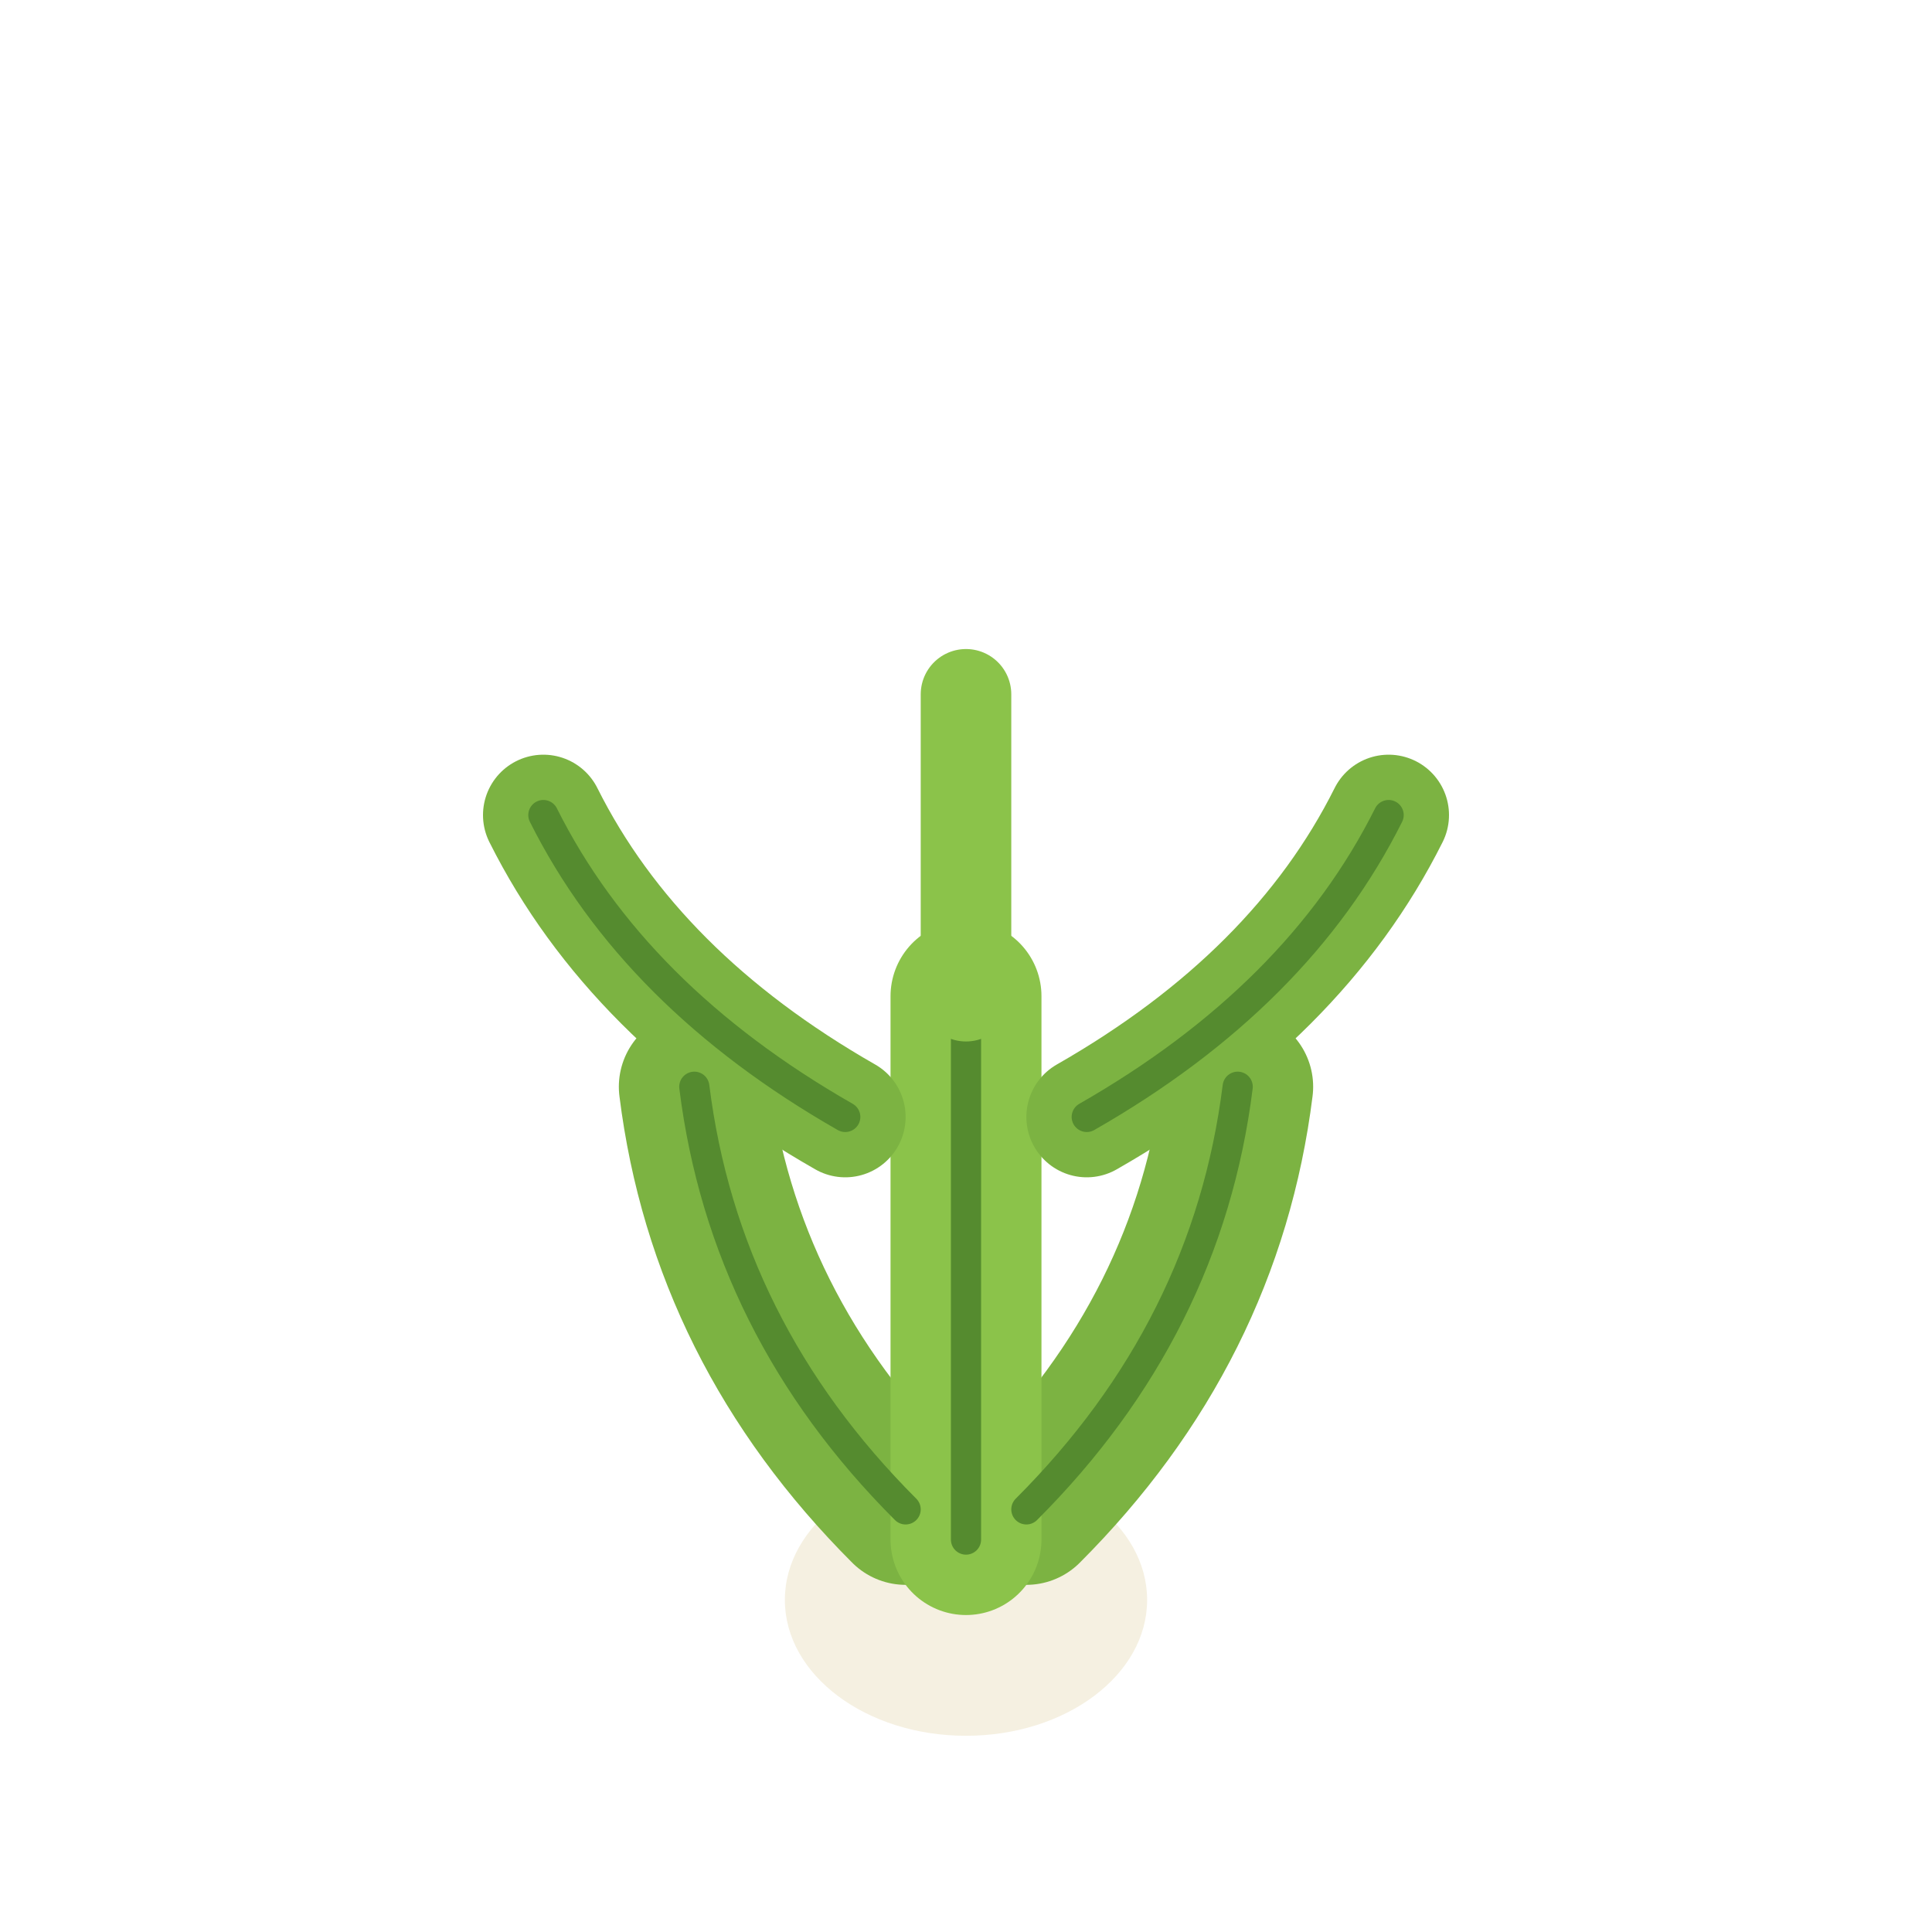
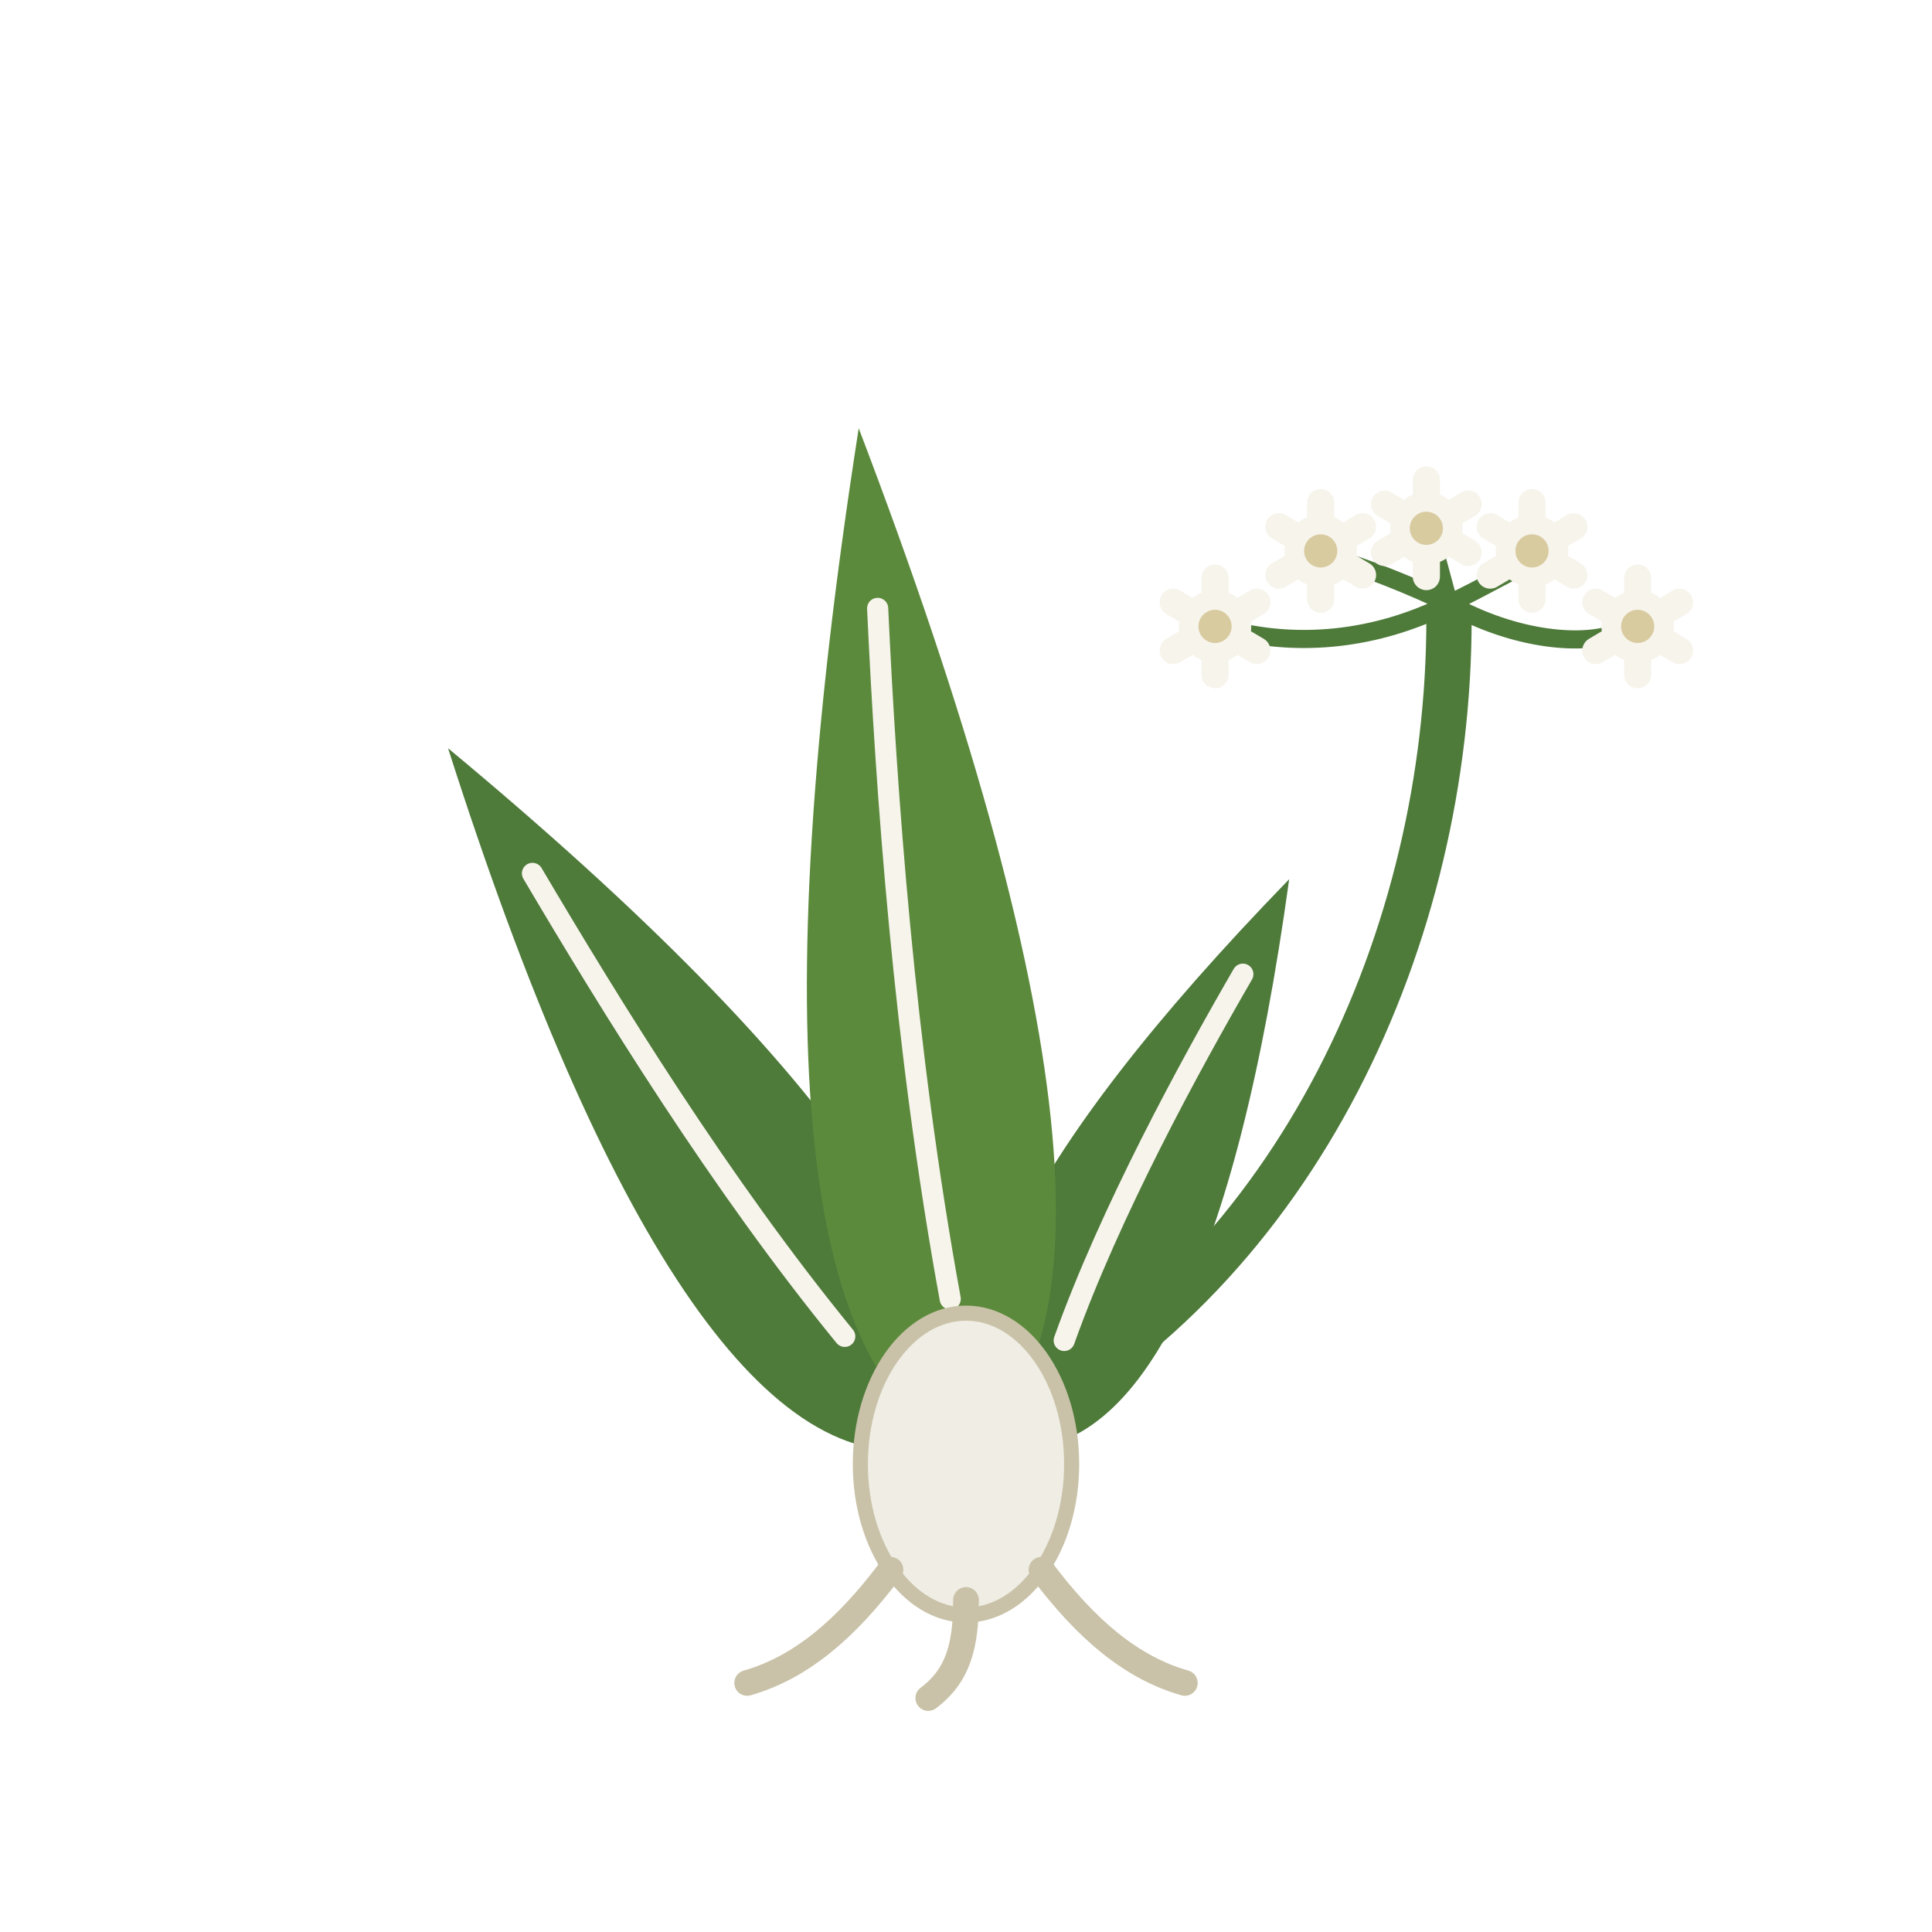
<svg xmlns="http://www.w3.org/2000/svg" viewBox="0 0 128 128">
-   <ellipse cx="64" cy="106" rx="12" ry="9" fill="#F5F0E1" />
-   <path d="M60 100 Q48 88 46 72 M68 100 Q80 88 82 72" fill="none" stroke="#7CB342" stroke-width="10" stroke-linecap="round" />
-   <path d="M64 102 Q64 84 64 66" fill="none" stroke="#8BC34A" stroke-width="10" stroke-linecap="round" />
-   <path d="M56 74 Q42 66 36 54 M72 74 Q86 66 92 54" fill="none" stroke="#7CB342" stroke-width="8" stroke-linecap="round" />
-   <path d="M56 74 Q42 66 36 54 M72 74 Q86 66 92 54 M60 100 Q48 88 46 72 M68 100 Q80 88 82 72 M64 102 Q64 84 64 66" fill="none" stroke="#558B2F" stroke-width="2" stroke-linecap="round" />
-   <path d="M64 66 Q64 56 64 46" fill="none" stroke="#8BC34A" stroke-width="6" stroke-linecap="round" />
+   <path d="M0 0 C-9.5 -4.5,-9.5 -23.5,0 -56 C9.5 -23.5,9.5 -4.5,0 0 Z" transform="translate(61 96) rotate(-34)" fill="#4E7A3A" />
+   <path d="M0 0 C-8 -3.4,-8 -17.6,0 -42 C8 -17.6,8 -3.4,0 0 Z" transform="translate(67 96) rotate(26)" fill="#4E7A3A" />
+   <path d="M0 0 C-10.5 -5.5,-10.5 -28.5,0 -68 C10.5 -28.5,10.5 -5.5,0 0 Z" transform="translate(64 96) rotate(-6)" fill="#5C8A3C" />
+   <path d="M0 -9 C-1.2 -22,-0.6 -36,0 -46" transform="translate(61 96) rotate(-34)" fill="none" stroke="#F7F4EC" stroke-width="1.4" stroke-linecap="round" />
+   <path d="M0 -8 C-1 -17,-0.5 -28,0 -35" transform="translate(67 96) rotate(26)" fill="none" stroke="#F7F4EC" stroke-width="1.4" stroke-linecap="round" />
+   <path d="M0 -10 C-1.3 -27,-0.7 -44,0 -56" transform="translate(64 96) rotate(-6)" fill="none" stroke="#F7F4EC" stroke-width="1.4" stroke-linecap="round" />
+   <path d="M67 94 C86 84 96 62 96 41" fill="none" stroke="#4E7A3A" stroke-width="3" stroke-linecap="round" />
+   <path d="M96 40 C91 42.5 86 42.8 81.8 41.8 M96 40 C93.5 38.8 90.5 37.6 88.1 36.9 M96 40 L95 36.3 M96 40 C98.5 38.8 100.5 37.6 101.9 37 M96 40 C100.5 42.5 105 42.8 107.2 41.9" fill="none" stroke="#4E7A3A" stroke-width="1.2" stroke-linecap="round" />
+   <ellipse cx="64" cy="97" rx="7" ry="10" fill="#EFEDE4" stroke="#C9C2A8" stroke-width="1" />
+   <path d="M59 104 C56 108 53 110.5 49.5 111.5 M64 106 C64 109 63.5 111 61.5 112.5 M69 104 C72 108 75 110.5 78.5 111.5" fill="none" stroke="#C9C2A8" stroke-width="1.7" stroke-linecap="round" />
+   <g stroke="#F7F4EC" stroke-width="1.8" stroke-linecap="round" fill="none">
+     <g transform="translate(80.5 41.5)">
+       <circle r="2.4" fill="#F7F4EC" stroke="none" />
+       <path d="M0 -0.8L0 -3.2M0.74 -0.4L2.77 -1.6M0.74 0.4L2.77 1.6M0 0.8L0 3.2M-0.74 0.4L-2.77 1.6M-0.74 -0.4L-2.77 -1.6" />
+       <circle r="1.1" fill="#D9CBA0" stroke="none" />
+     </g>
+     <g transform="translate(87.5 36.5)">
+       <circle r="2.4" fill="#F7F4EC" stroke="none" />
+       <path d="M0 -0.8L0 -3.2M0.74 -0.4L2.77 -1.6M0.74 0.4L2.77 1.6M0 0.8L0 3.2M-0.74 0.4L-2.77 1.6M-0.74 -0.4L-2.77 -1.6" />
+       <circle r="1.1" fill="#D9CBA0" stroke="none" />
+     </g>
+     <g transform="translate(94.5 35)">
+       <circle r="2.4" fill="#F7F4EC" stroke="none" />
+       <path d="M0 -0.8L0 -3.2M0.74 -0.4L2.77 -1.6M0.74 0.4L2.77 1.6M0 0.8L0 3.2M-0.74 0.4L-2.77 1.6M-0.74 -0.4L-2.77 -1.6" />
+       <circle r="1.1" fill="#D9CBA0" stroke="none" />
+     </g>
+     <g transform="translate(101.5 36.5)">
+       <circle r="2.4" fill="#F7F4EC" stroke="none" />
+       <path d="M0 -0.8L0 -3.2M0.74 -0.4L2.77 -1.6M0.74 0.4L2.77 1.6M0 0.8L0 3.2M-0.74 0.4L-2.77 1.6M-0.74 -0.4L-2.77 -1.6" />
+       <circle r="1.1" fill="#D9CBA0" stroke="none" />
+     </g>
+     <g transform="translate(108.5 41.5)">
+       <circle r="2.4" fill="#F7F4EC" stroke="none" />
+       <path d="M0 -0.8L0 -3.2M0.74 -0.4L2.77 -1.6M0.74 0.4L2.77 1.6M0 0.8L0 3.2M-0.74 0.4L-2.77 1.6M-0.74 -0.4L-2.77 -1.6" />
+       <circle r="1.1" fill="#D9CBA0" stroke="none" />
+     </g>
+   </g>
</svg>
